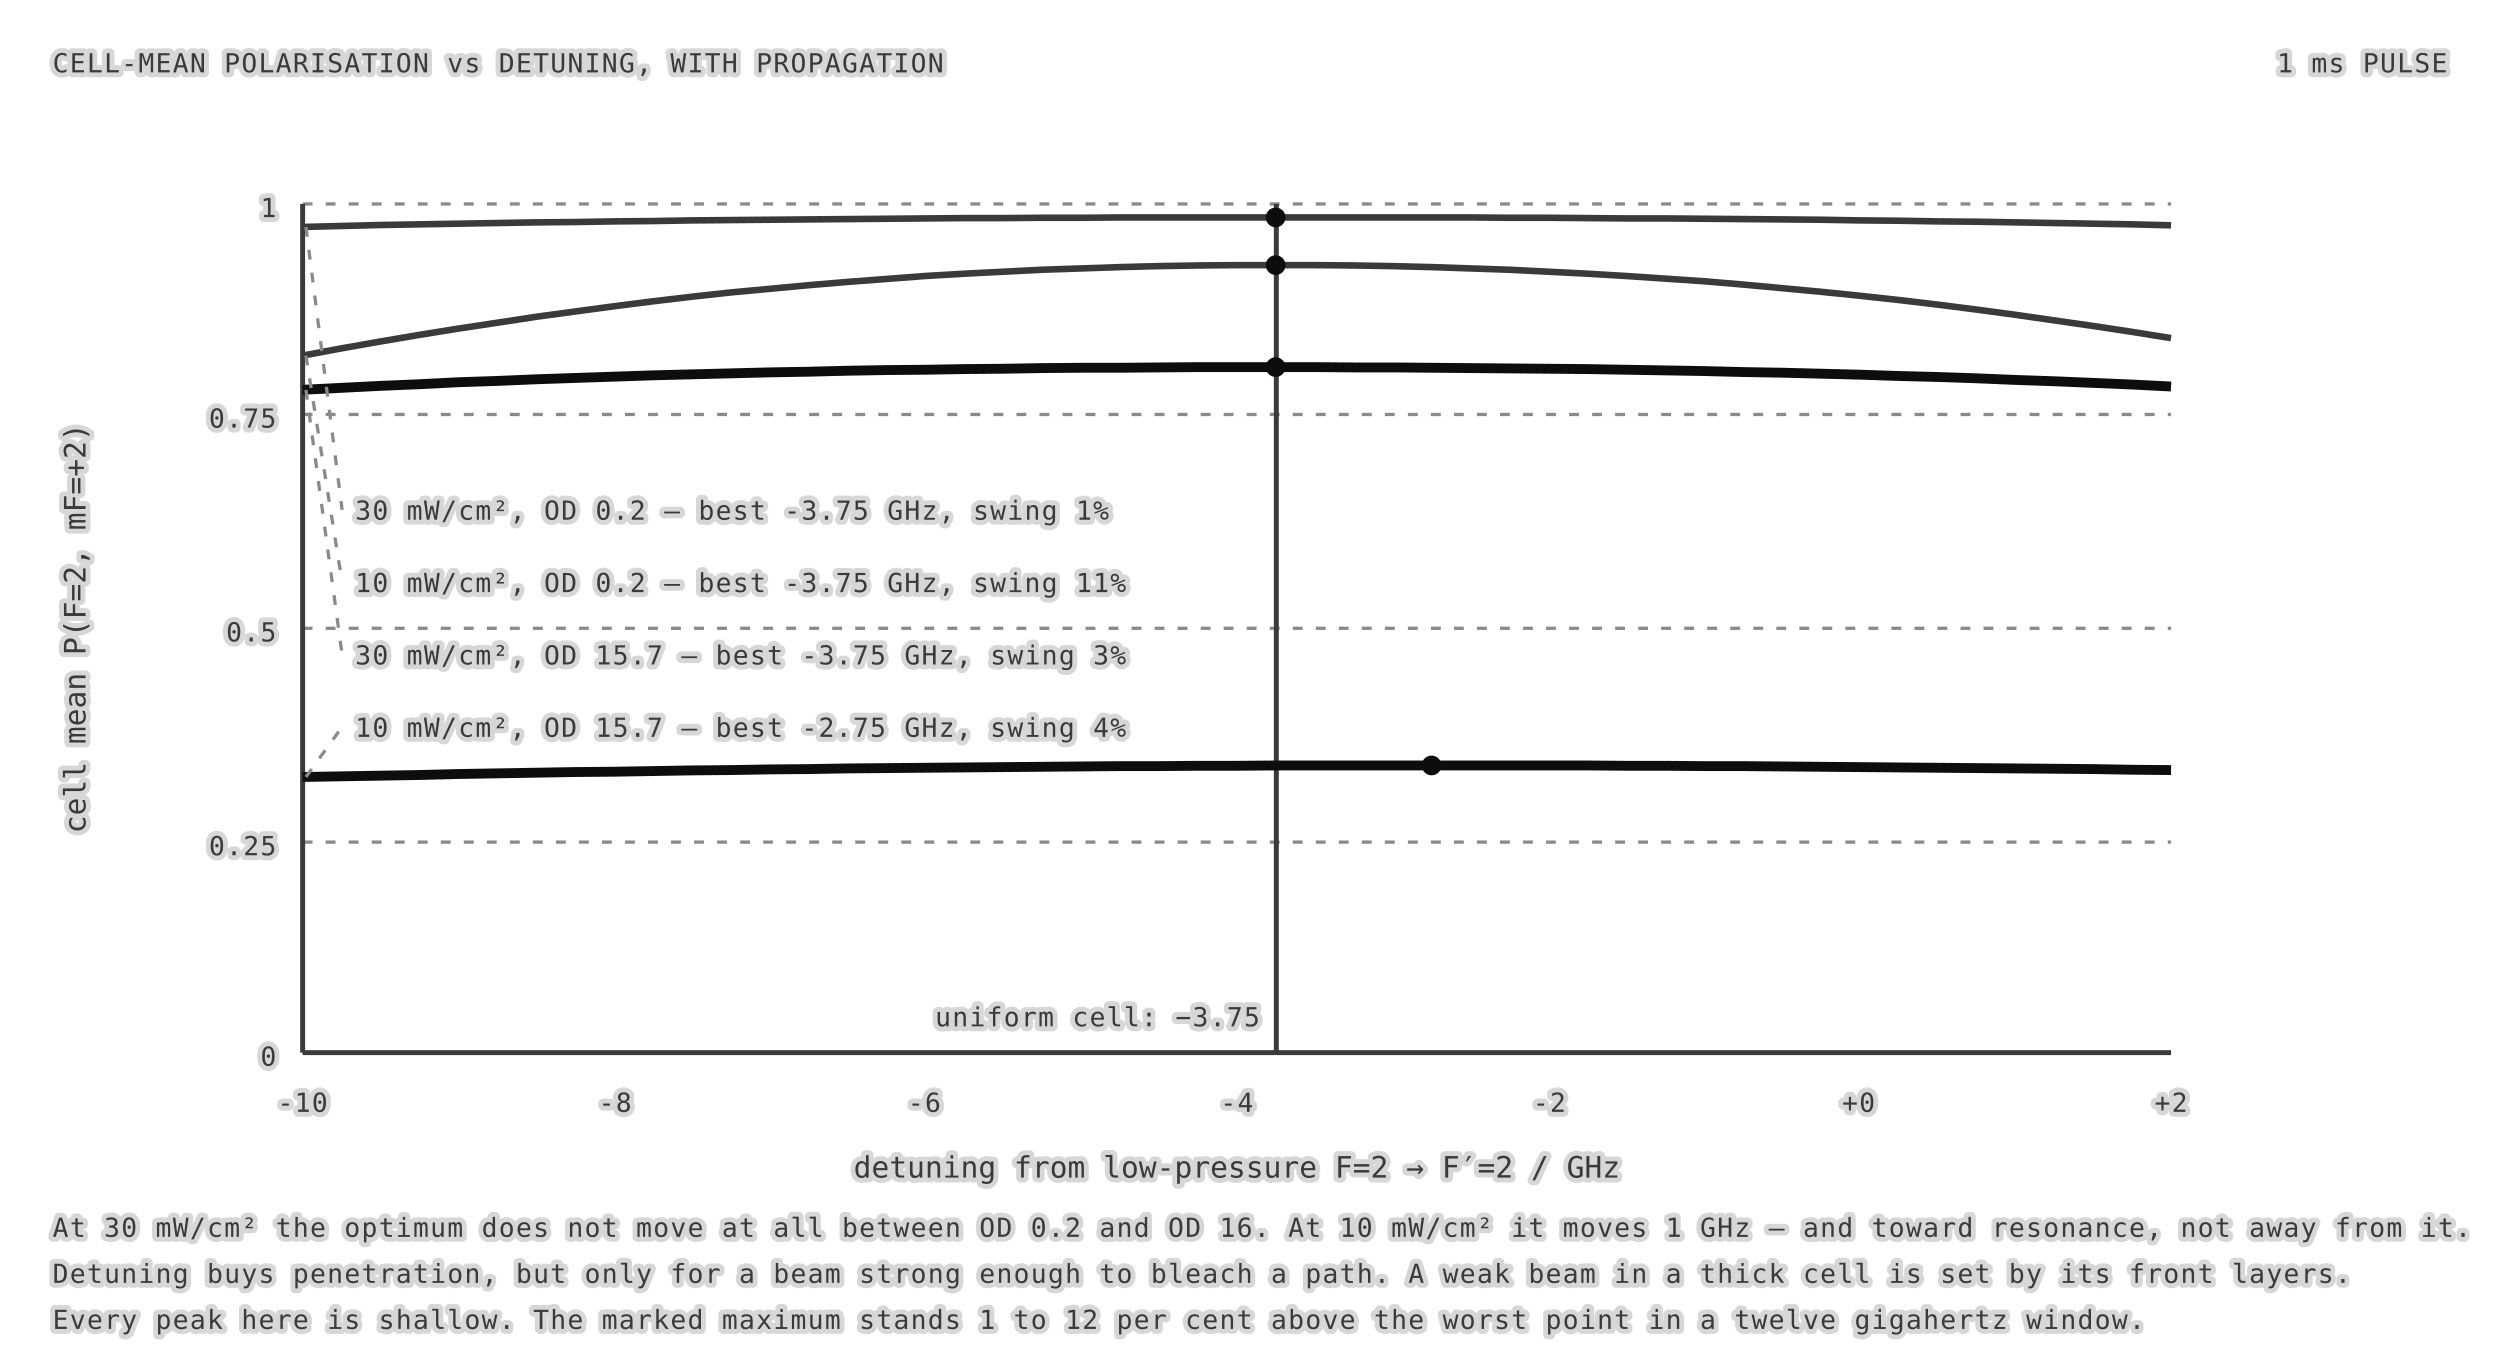
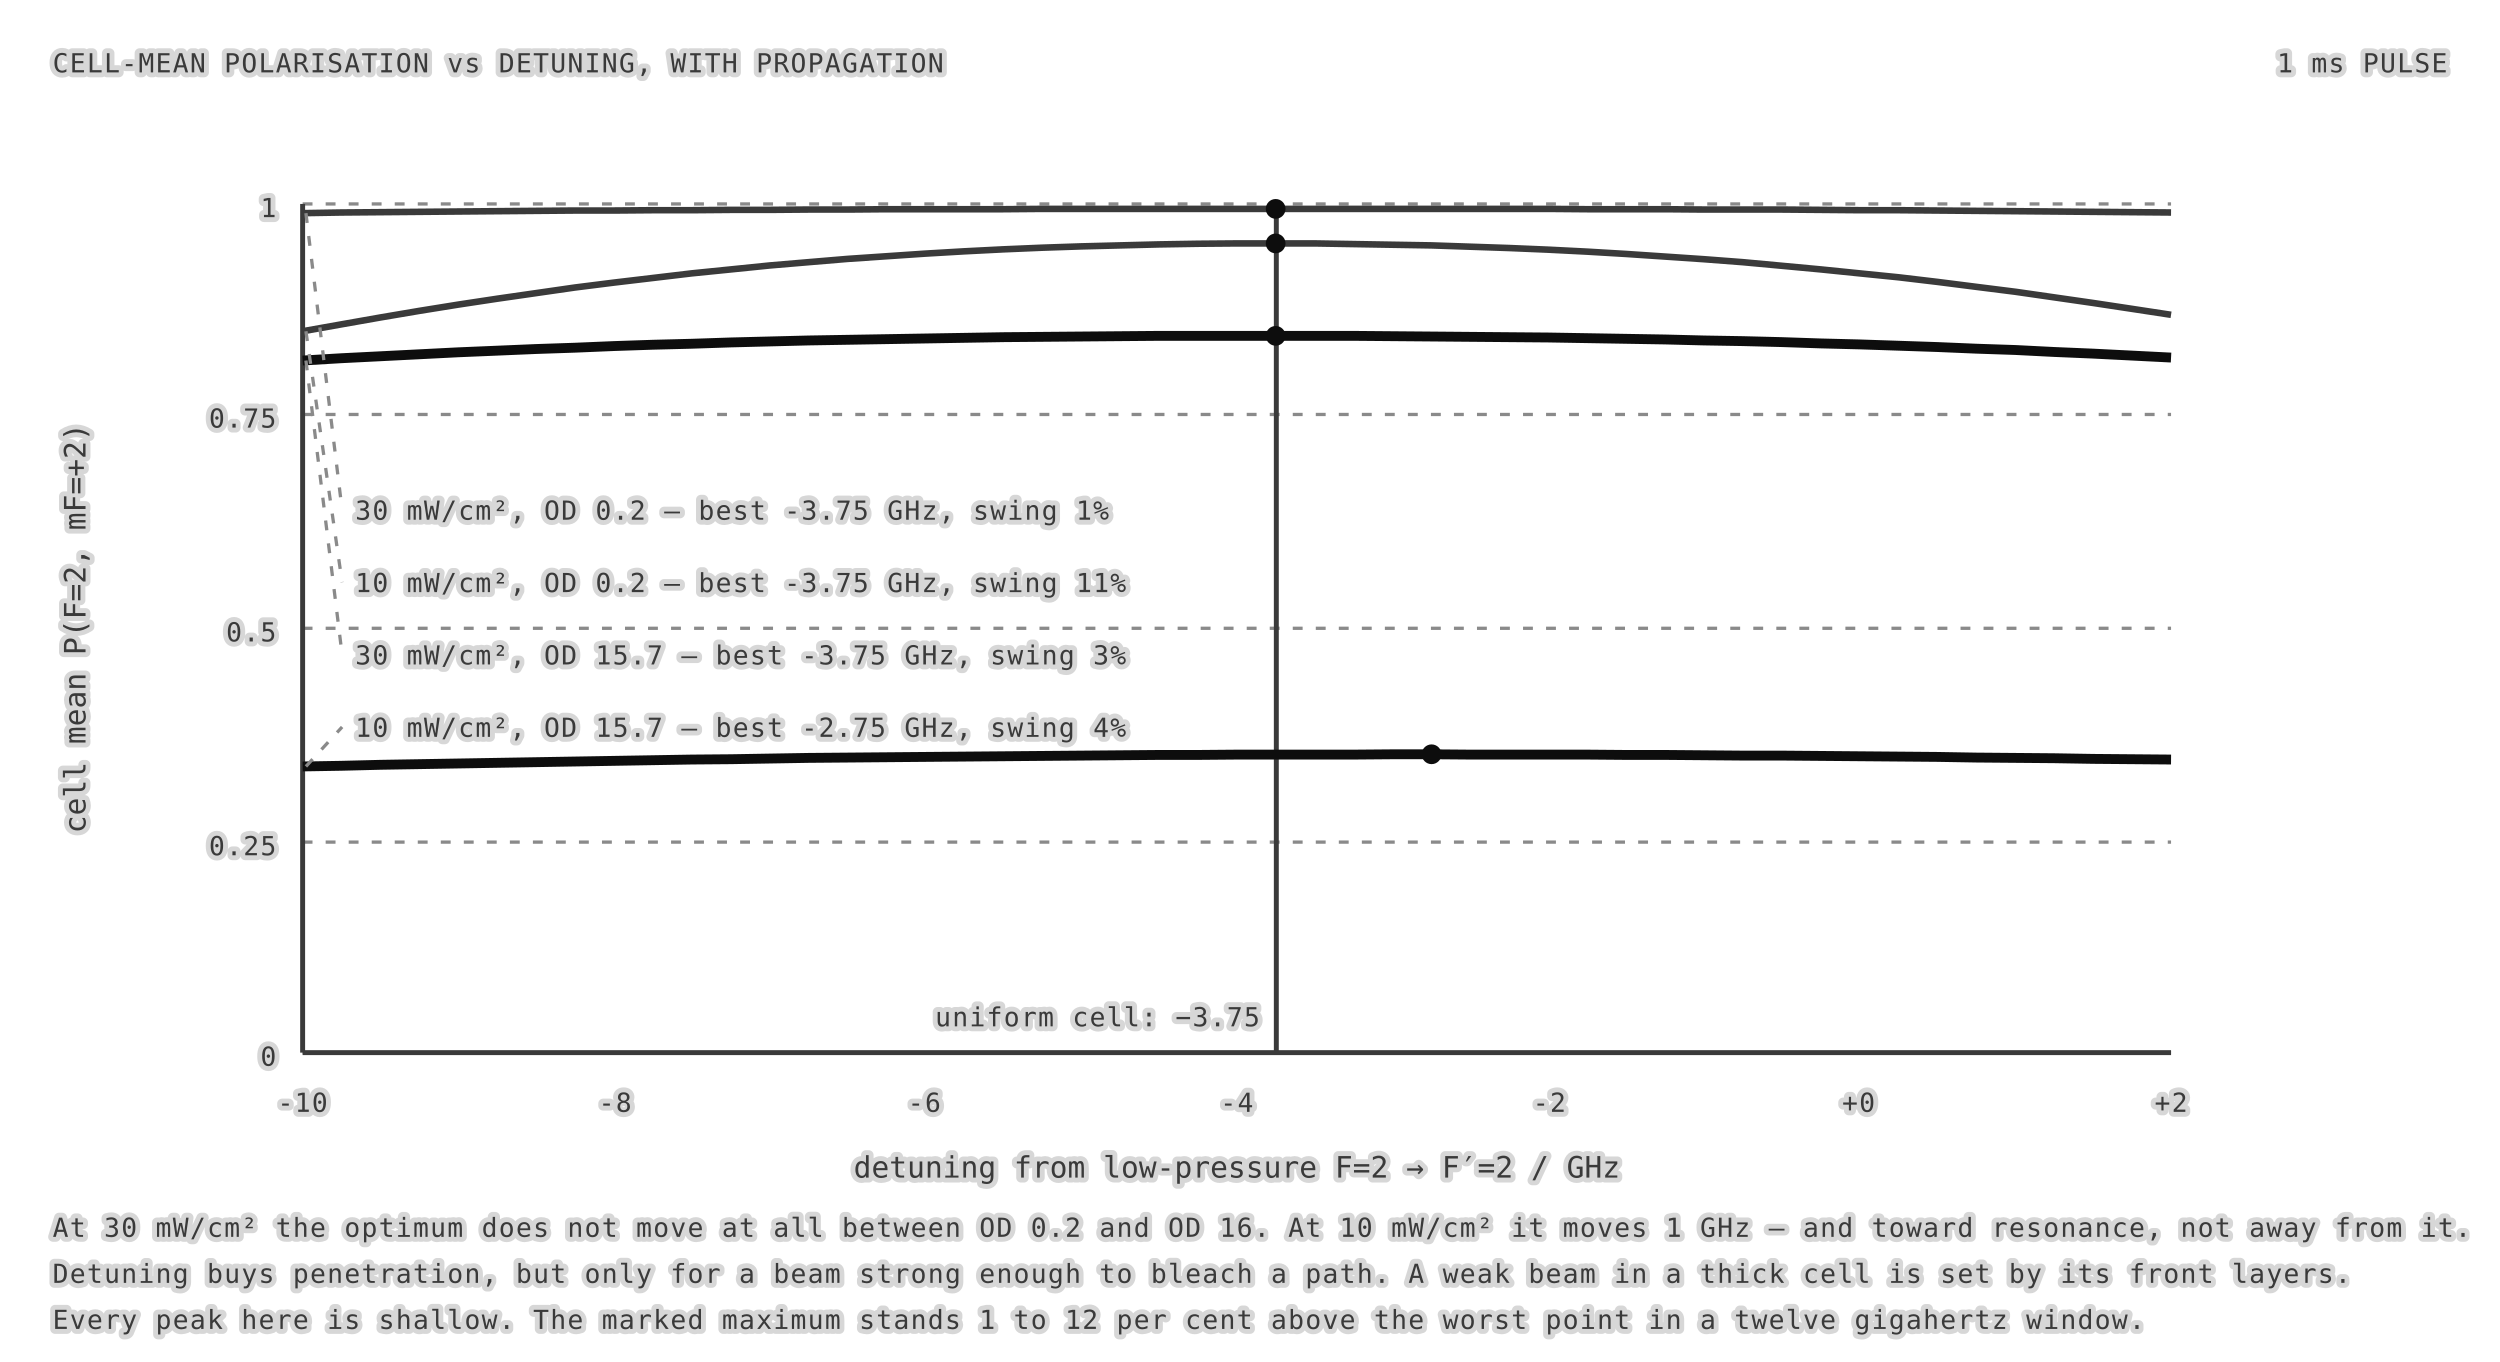
<svg xmlns="http://www.w3.org/2000/svg" viewBox="0 0 760 414" role="img" aria-labelledby="dtt dtd" class="lvl">
  <style>
  .lvl{font-family:"IBM Plex Mono","SF Mono",monospace}
  .l{stroke:var(--t0,#0d0d0d);stroke-width:3;fill:none}
  .m{stroke:var(--t1,#3a3a3a);stroke-width:2;fill:none}
  .thin{stroke:var(--t1,#3a3a3a);stroke-width:1.5;fill:none}
  .dash{stroke:var(--t2,#8a8a8a);stroke-width:1;stroke-dasharray:3 4;fill:none}
  text{fill:var(--t0,#0d0d0d);font-size:11px}
  .sm{font-size:9px;fill:var(--t1,#3a3a3a)}
  .xs{font-size:8px;fill:var(--t1,#3a3a3a);letter-spacing:.05em}
  /* A label that lands on a gridline or a curve is unreadable. Paint the
     ground colour behind the glyphs first, then the glyphs. */
  .xs,.sm{paint-order:stroke fill;stroke:var(--t3,#d7d7d7);stroke-width:3px;
    stroke-linejoin:round}
</style>
  <text x="16" y="22" class="xs">CELL-MEAN POLARISATION vs DETUNING, WITH PROPAGATION</text>
  <text x="744" y="22" class="xs" text-anchor="end">1 ms PULSE</text>
  <line x1="92" y1="320" x2="660" y2="320" class="dash" />
  <text x="84" y="324" class="xs" text-anchor="end">0</text>
  <line x1="92" y1="256" x2="660" y2="256" class="dash" />
  <text x="84" y="260" class="xs" text-anchor="end">0.25</text>
  <line x1="92" y1="191" x2="660" y2="191" class="dash" />
  <text x="84" y="195" class="xs" text-anchor="end">0.5</text>
  <line x1="92" y1="126" x2="660" y2="126" class="dash" />
  <text x="84" y="130" class="xs" text-anchor="end">0.75</text>
  <line x1="92" y1="62" x2="660" y2="62" class="dash" />
  <text x="84" y="66" class="xs" text-anchor="end">1</text>
  <text x="92" y="338" class="xs" text-anchor="middle">-10</text>
  <text x="187" y="338" class="xs" text-anchor="middle">-8</text>
  <text x="281" y="338" class="xs" text-anchor="middle">-6</text>
  <text x="376" y="338" class="xs" text-anchor="middle">-4</text>
  <text x="471" y="338" class="xs" text-anchor="middle">-2</text>
  <text x="565" y="338" class="xs" text-anchor="middle">+0</text>
  <text x="660" y="338" class="xs" text-anchor="middle">+2</text>
  <line x1="92" y1="320" x2="660" y2="320" class="thin" />
  <line x1="92" y1="320" x2="92" y2="62" class="thin" />
  <text x="376.0" y="358" class="sm" text-anchor="middle">detuning from low-pressure F=2 → F′=2 / GHz</text>
  <text x="26" y="191.0" class="sm" transform="rotate(-90 26 191.0)" text-anchor="middle">cell mean P(F=2, mF=+2)</text>
  <line x1="388" y1="62" x2="388" y2="320" class="thin" />
  <text x="383" y="312" class="xs" text-anchor="end">uniform cell: −3.75</text>
-   <polyline class="m" points="92.0,69.0 103.8,68.7 115.7,68.4 127.5,68.2 139.3,68.0 151.2,67.8 163.0,67.6 174.8,67.5 186.7,67.3 198.5,67.2 210.3,67.0 222.2,66.9 234.0,66.8 245.8,66.7 257.7,66.6 269.5,66.5 281.3,66.4 293.2,66.3 305.0,66.3 316.8,66.2 328.7,66.2 340.5,66.1 352.3,66.1 364.2,66.1 376.0,66.1 387.8,66.1 399.7,66.1 411.5,66.1 423.3,66.1 435.2,66.1 447.0,66.1 458.8,66.2 470.7,66.2 482.5,66.3 494.3,66.4 506.2,66.4 518.0,66.5 529.8,66.6 541.7,66.7 553.5,66.8 565.3,67.0 577.2,67.1 589.0,67.3 600.8,67.4 612.7,67.6 624.5,67.8 636.3,68.0 648.2,68.2 660.0,68.5" />
-   <circle cx="387.8" cy="66.1" r="3" fill="var(--t0,#0d0d0d)" />
-   <polyline class="m" points="92.0,108.1 103.8,105.9 115.7,103.8 127.5,101.8 139.3,99.9 151.2,98.1 163.0,96.3 174.8,94.7 186.7,93.1 198.5,91.6 210.3,90.2 222.2,88.9 234.0,87.8 245.8,86.7 257.7,85.7 269.5,84.8 281.3,83.9 293.2,83.2 305.0,82.6 316.8,82.0 328.7,81.6 340.5,81.2 352.3,80.9 364.2,80.7 376.0,80.6 387.8,80.6 399.7,80.6 411.5,80.7 423.3,80.9 435.2,81.2 447.0,81.6 458.8,82.0 470.7,82.6 482.5,83.2 494.3,83.9 506.2,84.7 518.0,85.5 529.8,86.5 541.7,87.6 553.5,88.7 565.3,89.9 577.2,91.2 589.0,92.6 600.8,94.1 612.7,95.7 624.5,97.4 636.3,99.1 648.2,100.9 660.0,102.8" />
-   <circle cx="387.8" cy="80.6" r="3" fill="var(--t0,#0d0d0d)" />
-   <polyline class="l" points="92.0,118.5 103.8,117.9 115.7,117.3 127.5,116.8 139.3,116.2 151.2,115.8 163.0,115.3 174.8,114.9 186.7,114.5 198.5,114.1 210.3,113.8 222.2,113.5 234.0,113.2 245.8,113.0 257.7,112.7 269.5,112.5 281.3,112.4 293.2,112.2 305.0,112.1 316.8,111.9 328.7,111.8 340.5,111.8 352.3,111.7 364.2,111.6 376.0,111.6 387.8,111.6 399.7,111.6 411.5,111.7 423.3,111.7 435.2,111.8 447.0,111.9 458.8,112.0 470.7,112.1 482.5,112.2 494.3,112.4 506.2,112.6 518.0,112.8 529.8,113.1 541.7,113.3 553.5,113.6 565.3,113.9 577.2,114.3 589.0,114.6 600.8,115.0 612.7,115.5 624.5,115.9 636.3,116.4 648.2,116.9 660.0,117.5" />
-   <circle cx="387.8" cy="111.6" r="3" fill="var(--t0,#0d0d0d)" />
-   <polyline class="l" points="92.0,236.2 103.8,236.0 115.7,235.8 127.5,235.6 139.3,235.3 151.2,235.1 163.0,234.9 174.8,234.7 186.7,234.6 198.5,234.4 210.3,234.2 222.2,234.1 234.0,233.9 245.8,233.8 257.7,233.6 269.5,233.5 281.3,233.4 293.2,233.3 305.0,233.2 316.8,233.1 328.7,233.0 340.5,232.9 352.3,232.9 364.2,232.8 376.0,232.8 387.8,232.7 399.7,232.7 411.5,232.7 423.3,232.7 435.2,232.7 447.0,232.7 458.8,232.7 470.7,232.7 482.5,232.7 494.3,232.8 506.2,232.8 518.0,232.9 529.8,232.9 541.7,233.0 553.5,233.1 565.3,233.2 577.2,233.3 589.0,233.4 600.8,233.5 612.7,233.6 624.5,233.7 636.3,233.8 648.2,234.0 660.0,234.1" />
-   <circle cx="435.2" cy="232.7" r="3" fill="var(--t0,#0d0d0d)" />
-   <line x1="93" y1="69.0" x2="104" y2="155.0" class="dash" />
+   <polyline class="m" points="92.0,64.8 103.8,64.6 115.7,64.5 127.5,64.4 139.3,64.3 151.2,64.2 163.0,64.1 174.8,64.0 186.7,64.0 198.5,63.9 210.3,63.9 222.2,63.8 234.0,63.8 245.8,63.7 257.7,63.7 269.5,63.6 281.3,63.6 293.2,63.6 305.0,63.6 316.8,63.5 328.7,63.5 340.5,63.5 352.3,63.5 364.2,63.5 376.0,63.5 387.8,63.5 399.7,63.5 411.5,63.5 423.3,63.5 435.2,63.5 447.0,63.5 458.8,63.5 470.7,63.5 482.5,63.6 494.3,63.6 506.2,63.6 518.0,63.7 529.8,63.7 541.7,63.7 553.5,63.8 565.3,63.9 577.2,63.9 589.0,64.0 600.8,64.1 612.7,64.2 624.5,64.3 636.3,64.4 648.2,64.5 660.0,64.6" />
+   <circle cx="387.8" cy="63.5" r="3" fill="var(--t0,#0d0d0d)" />
+   <polyline class="m" points="92.0,100.7 103.8,98.6 115.7,96.5 127.5,94.5 139.3,92.6 151.2,90.8 163.0,89.1 174.8,87.4 186.7,85.9 198.5,84.5 210.3,83.1 222.2,81.9 234.0,80.7 245.8,79.7 257.7,78.7 269.5,77.9 281.3,77.1 293.2,76.4 305.0,75.8 316.8,75.3 328.7,74.9 340.5,74.6 352.3,74.3 364.2,74.1 376.0,74.0 387.8,74.0 399.7,74.0 411.5,74.2 423.3,74.4 435.2,74.6 447.0,75.0 458.8,75.4 470.7,75.9 482.5,76.5 494.3,77.2 506.2,78.0 518.0,78.8 529.8,79.7 541.7,80.8 553.5,81.9 565.3,83.1 577.2,84.3 589.0,85.7 600.8,87.2 612.7,88.7 624.5,90.4 636.3,92.1 648.2,93.9 660.0,95.7" />
+   <circle cx="387.8" cy="74.0" r="3" fill="var(--t0,#0d0d0d)" />
+   <polyline class="l" points="92.0,109.6 103.8,108.9 115.7,108.3 127.5,107.7 139.3,107.1 151.2,106.6 163.0,106.1 174.8,105.7 186.7,105.2 198.5,104.8 210.3,104.5 222.2,104.1 234.0,103.8 245.8,103.5 257.7,103.3 269.5,103.1 281.3,102.9 293.2,102.7 305.0,102.5 316.8,102.4 328.7,102.3 340.5,102.2 352.3,102.1 364.2,102.1 376.0,102.1 387.8,102.1 399.7,102.1 411.5,102.1 423.3,102.2 435.2,102.3 447.0,102.4 458.8,102.5 470.7,102.6 482.5,102.8 494.3,103.0 506.2,103.2 518.0,103.5 529.8,103.7 541.7,104.0 553.5,104.4 565.3,104.7 577.2,105.1 589.0,105.5 600.8,106.0 612.7,106.4 624.5,107.0 636.3,107.5 648.2,108.1 660.0,108.7" />
+   <circle cx="387.8" cy="102.1" r="3" fill="var(--t0,#0d0d0d)" />
+   <polyline class="l" points="92.0,233.0 103.8,232.8 115.7,232.5 127.5,232.3 139.3,232.1 151.2,231.9 163.0,231.7 174.8,231.5 186.7,231.3 198.5,231.1 210.3,230.9 222.2,230.8 234.0,230.6 245.8,230.4 257.7,230.3 269.5,230.2 281.3,230.1 293.2,230.0 305.0,229.9 316.8,229.8 328.7,229.7 340.5,229.6 352.3,229.5 364.2,229.5 376.0,229.4 387.8,229.4 399.7,229.4 411.5,229.4 423.3,229.3 435.2,229.3 447.0,229.4 458.8,229.4 470.7,229.4 482.5,229.4 494.3,229.5 506.2,229.5 518.0,229.6 529.8,229.7 541.7,229.7 553.5,229.8 565.3,229.9 577.2,230.0 589.0,230.1 600.8,230.3 612.7,230.4 624.5,230.5 636.3,230.7 648.2,230.8 660.0,230.9" />
+   <circle cx="435.2" cy="229.3" r="3" fill="var(--t0,#0d0d0d)" />
+   <line x1="93" y1="64.8" x2="104" y2="155.0" class="dash" />
  <text x="108" y="158.0" class="xs">30 mW/cm², OD 0.2 — best -3.75 GHz, swing 1%</text>
-   <line x1="93" y1="108.1" x2="104" y2="177.0" class="dash" />
+   <line x1="93" y1="100.7" x2="104" y2="177.0" class="dash" />
  <text x="108" y="180.0" class="xs">10 mW/cm², OD 0.2 — best -3.75 GHz, swing 11%</text>
-   <line x1="93" y1="118.5" x2="104" y2="199.0" class="dash" />
+   <line x1="93" y1="109.6" x2="104" y2="199.0" class="dash" />
  <text x="108" y="202.0" class="xs">30 mW/cm², OD 15.7 — best -3.75 GHz, swing 3%</text>
-   <line x1="93" y1="236.2" x2="104" y2="221.0" class="dash" />
+   <line x1="93" y1="233.0" x2="104" y2="221.0" class="dash" />
  <text x="108" y="224.0" class="xs">10 mW/cm², OD 15.7 — best -2.75 GHz, swing 4%</text>
  <text x="16" y="376" class="xs">At 30 mW/cm² the optimum does not move at all between OD 0.2 and OD 16. At 10 mW/cm² it moves 1 GHz — and toward resonance, not away from it.</text>
  <text x="16" y="390" class="xs">Detuning buys penetration, but only for a beam strong enough to bleach a path. A weak beam in a thick cell is set by its front layers.</text>
  <text x="16" y="404" class="xs">Every peak here is shallow. The marked maximum stands 1 to 12 per cent above the worst point in a twelve gigahertz window.</text>
</svg>
